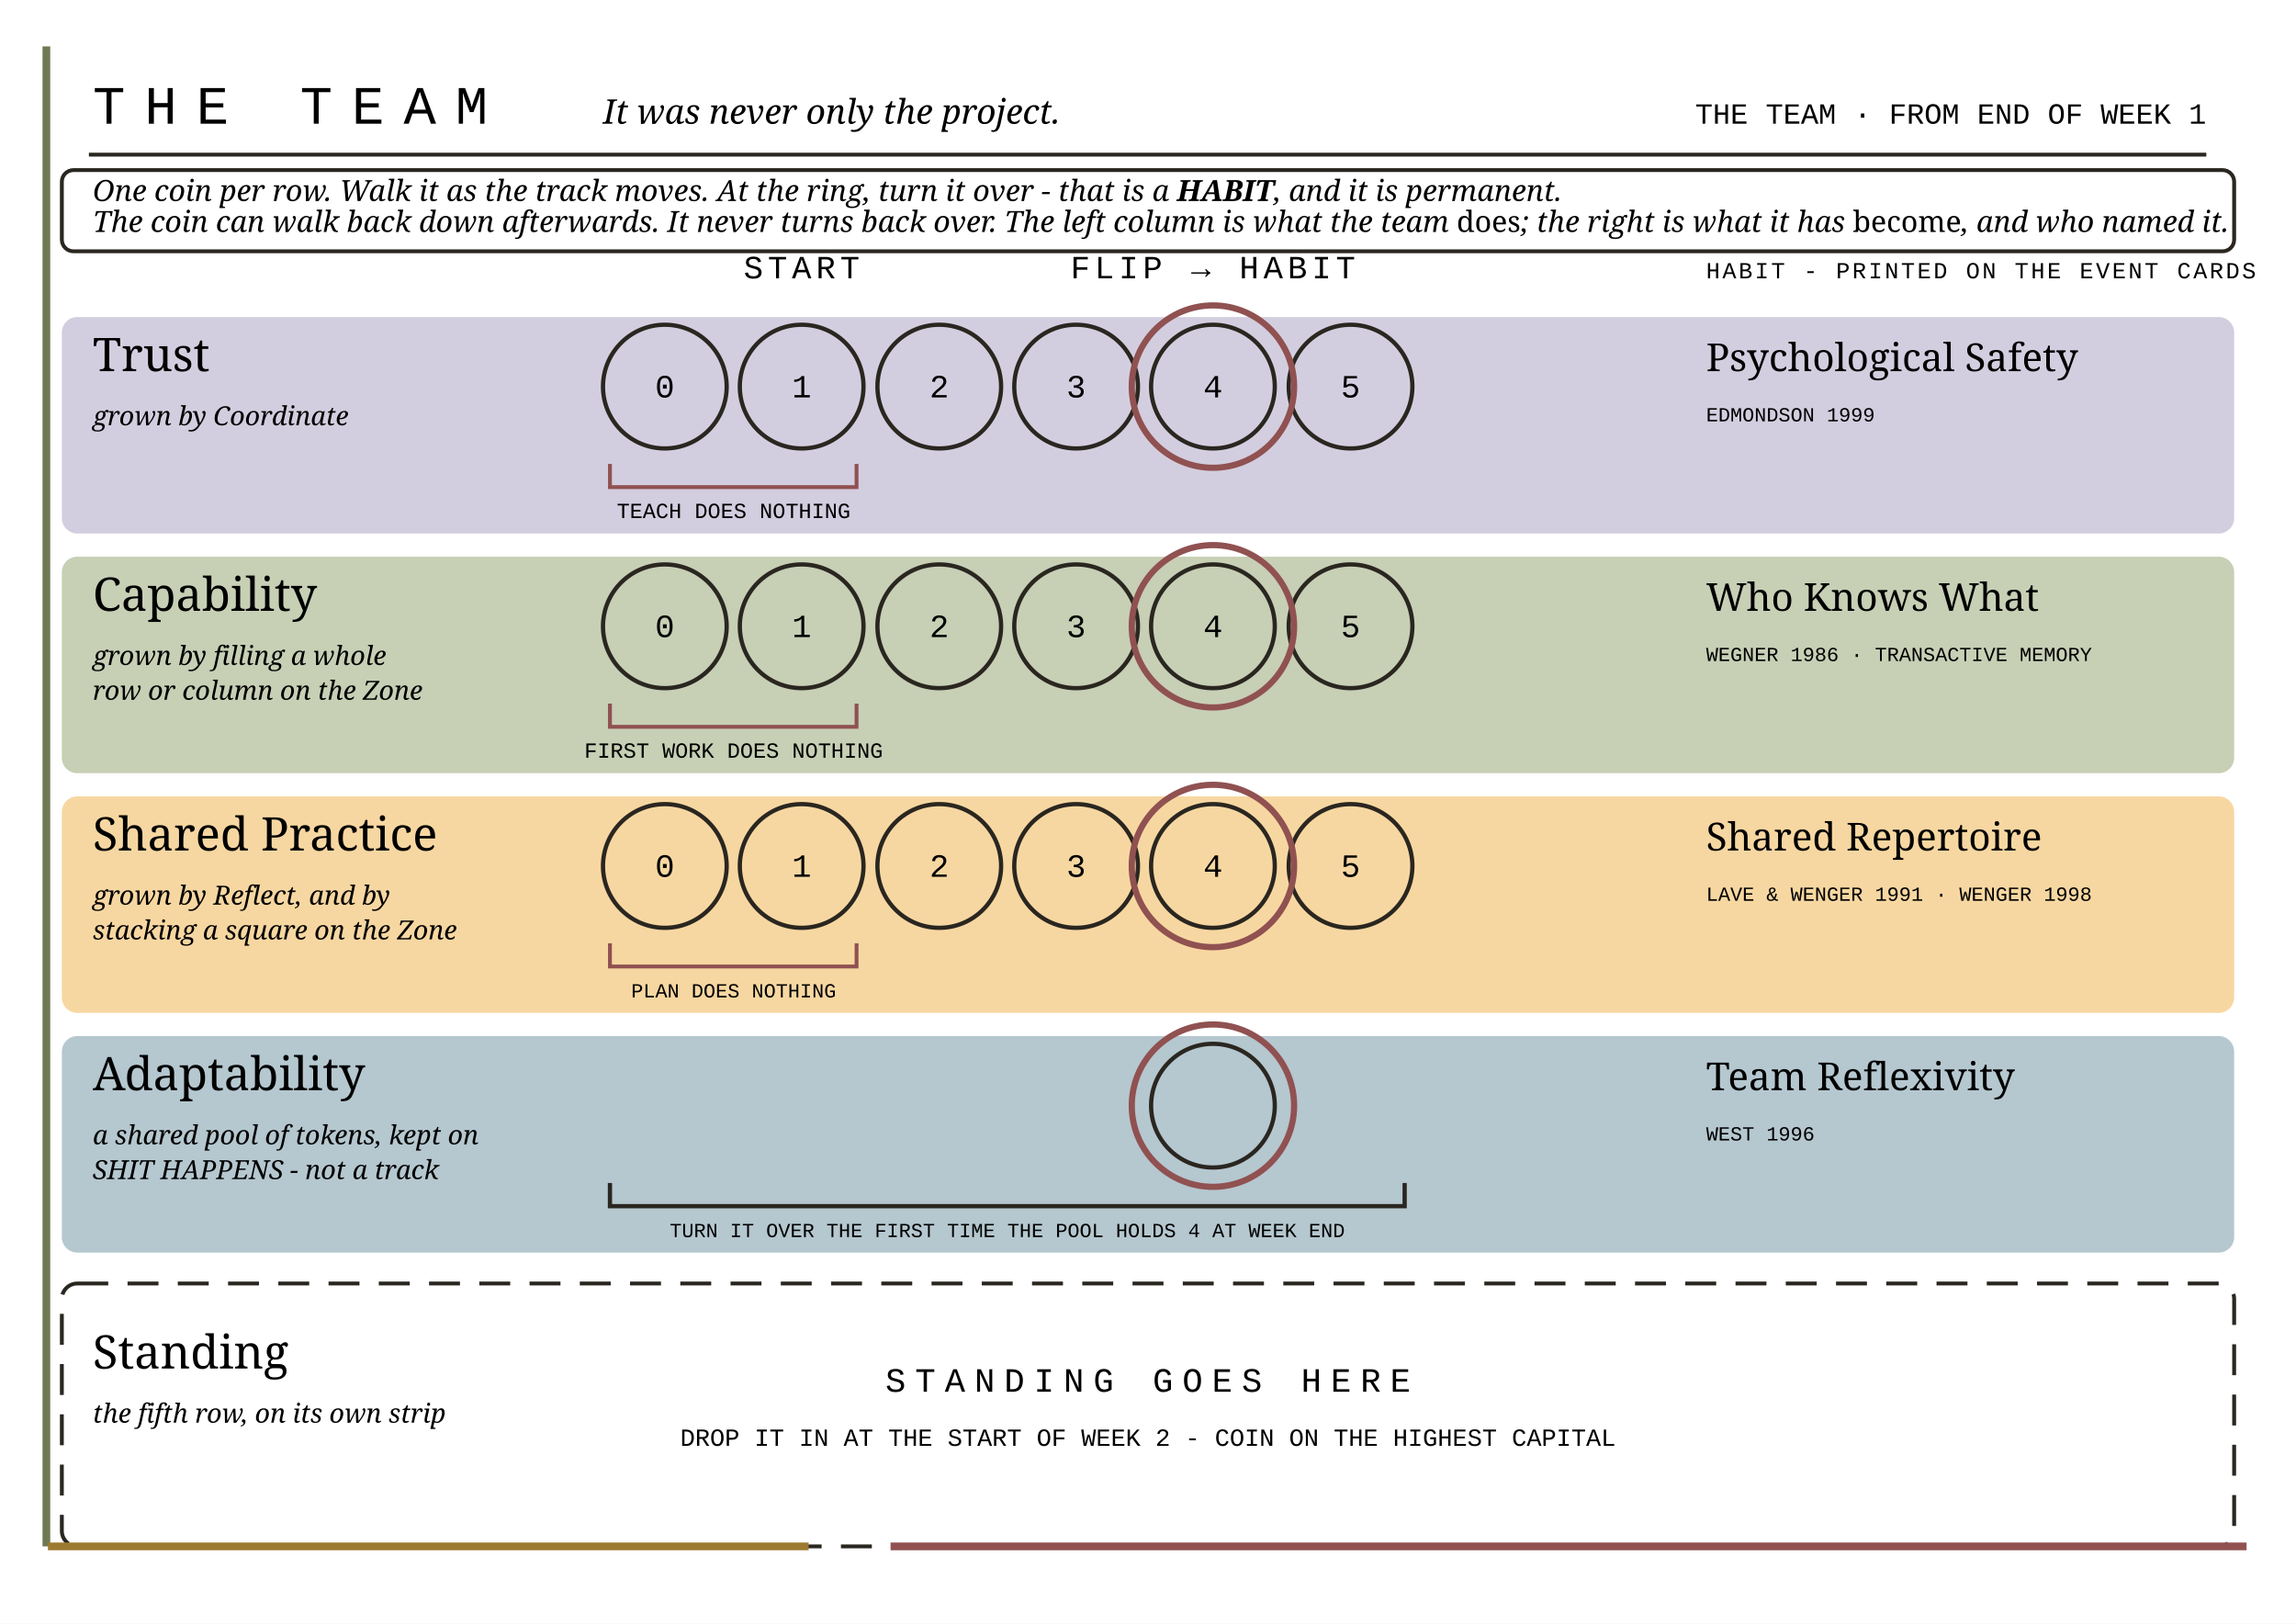
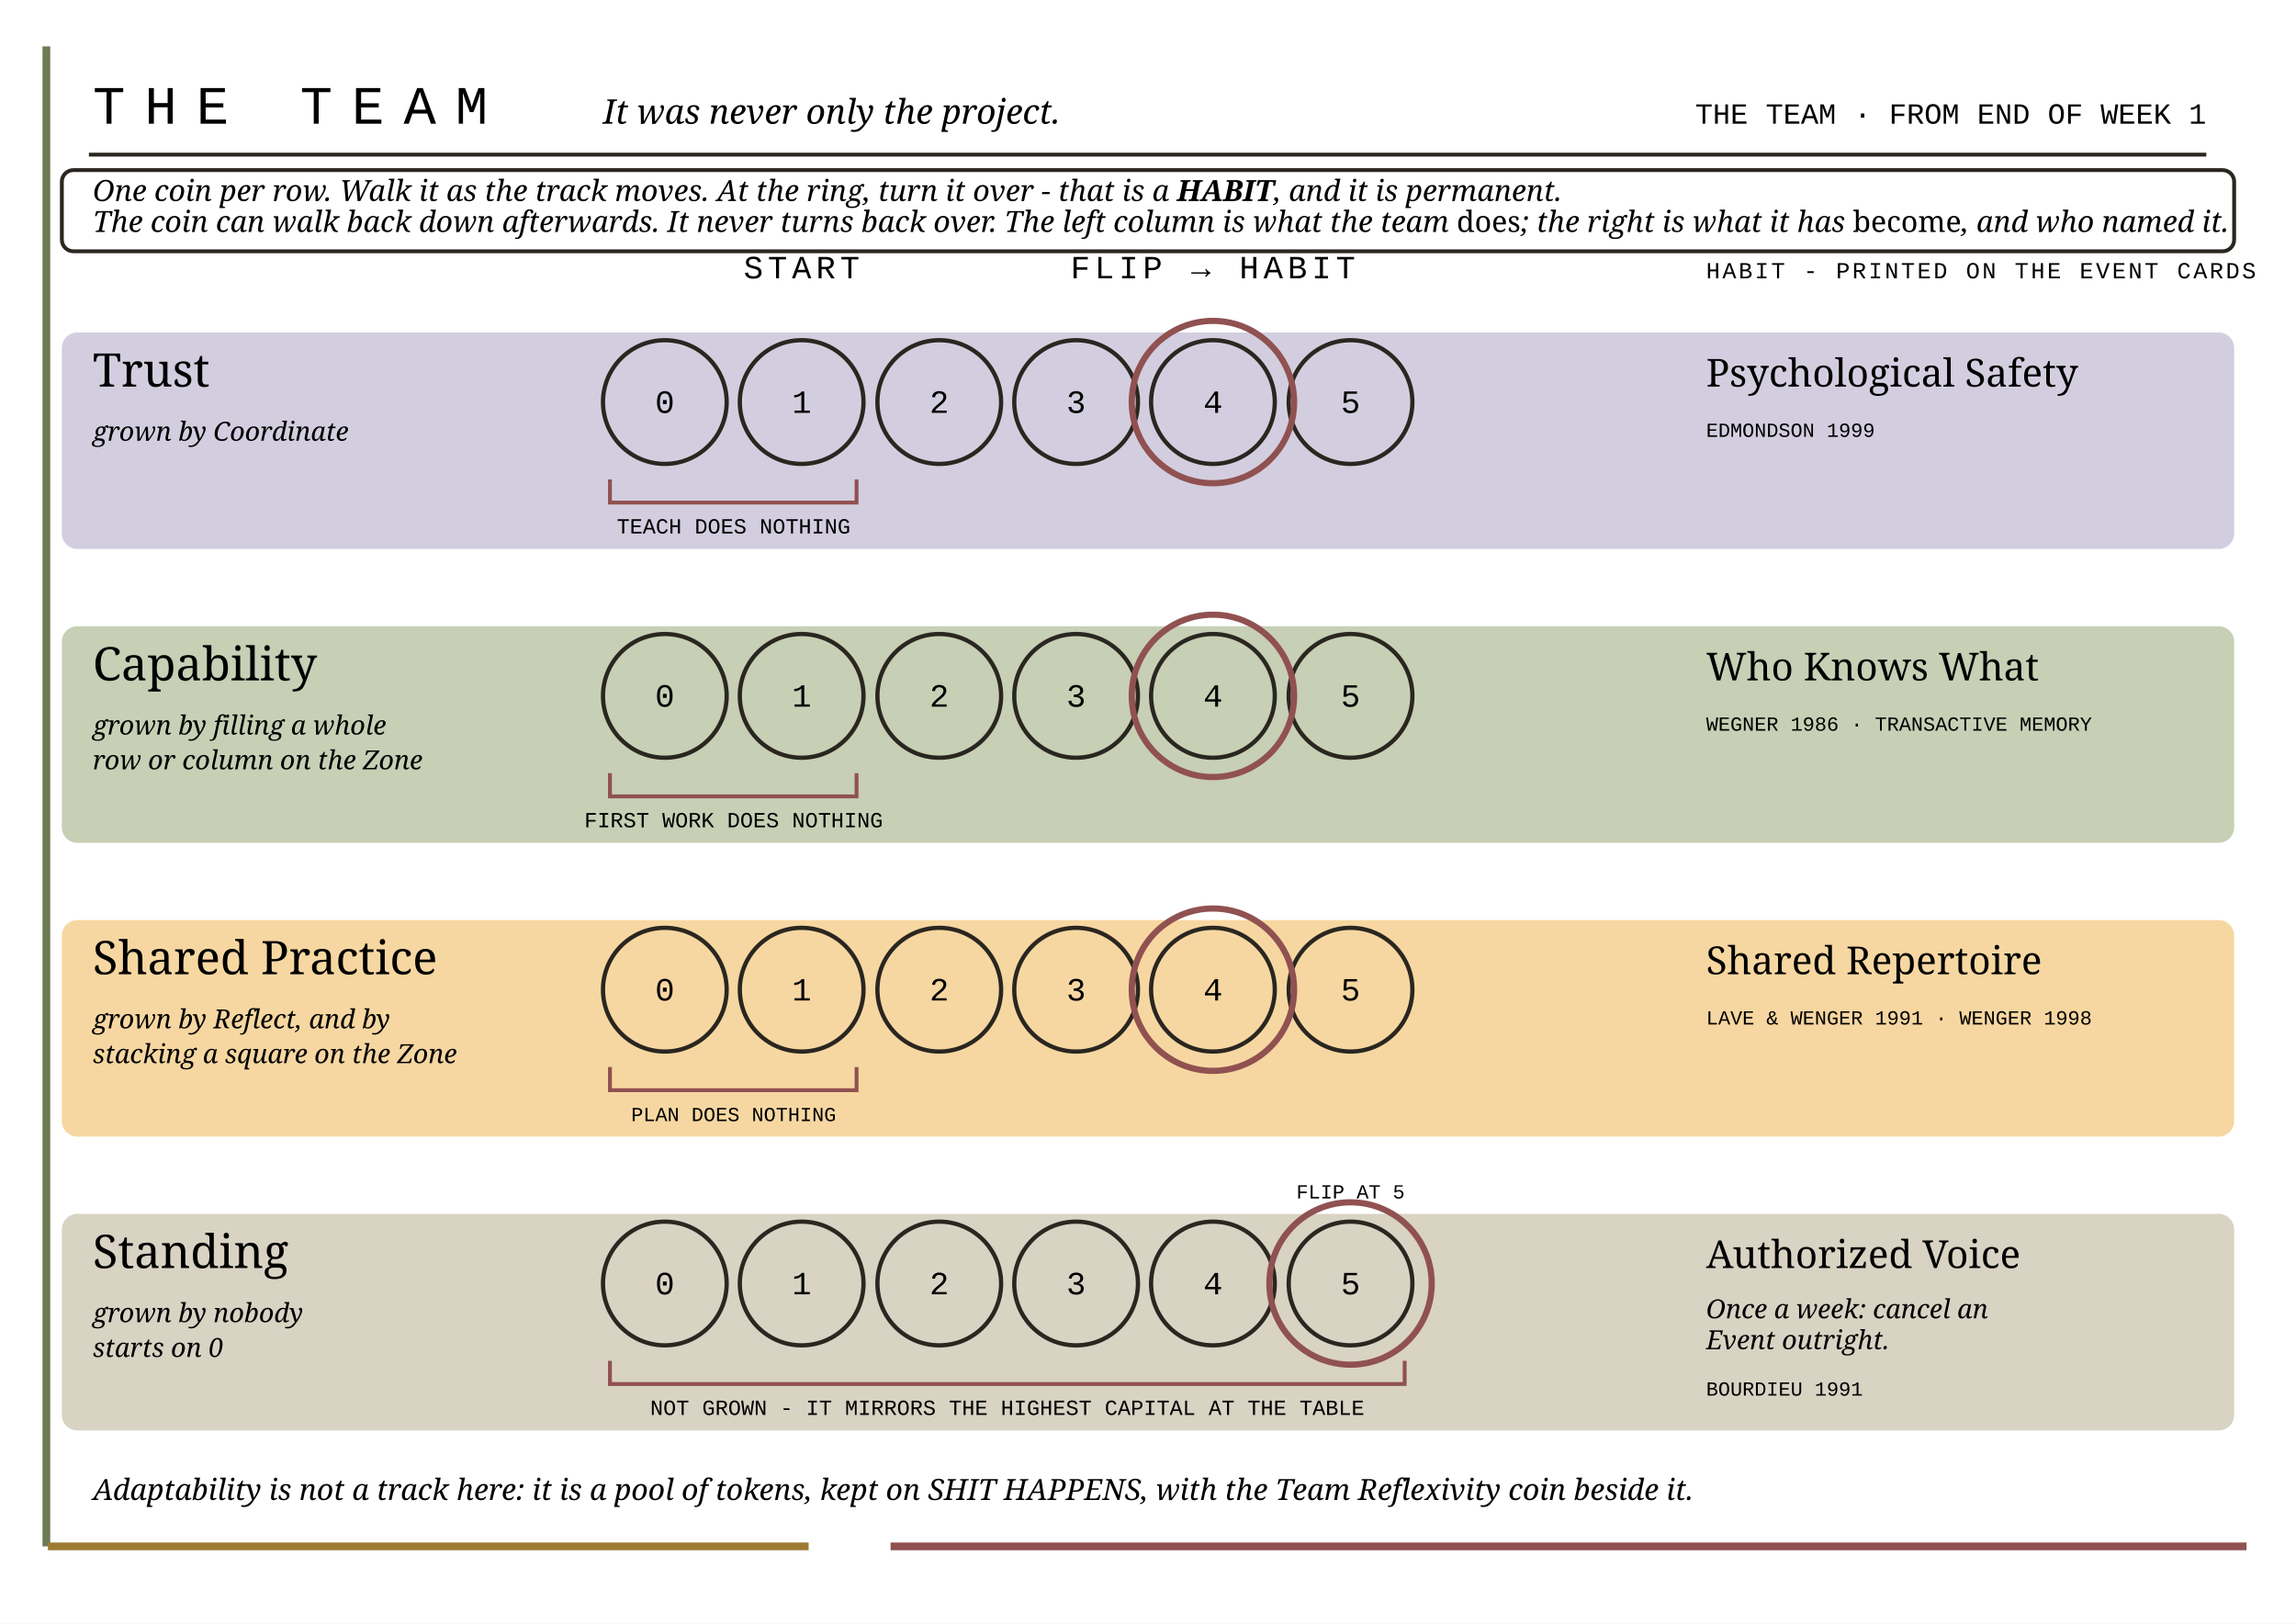
<svg xmlns="http://www.w3.org/2000/svg" width="297mm" height="210mm" viewBox="0 0 297 210">
  <style>
  .s { font-family:"EB Garamond",Garamond,Georgia,serif; fill:#000000; }
  .m { font-family:"IBM Plex Mono","Courier New",monospace; fill:#000000; }
  .r { stroke:#2A2620; stroke-width:.5; fill:none; }
  .w { fill:none; stroke:#2A2620; stroke-width:.55; }
  .q { fill:#000000; }
  .band { stroke:none; }
</style>
  <rect width="297" height="210" fill="#FFFFFF" />
  <text x="12" y="16" class="m" font-size="7" letter-spacing="2.5">THE TEAM</text>
  <text x="78" y="16" class="s" font-size="4.4" font-style="italic">It was never only the project.</text>
  <text x="285.4" y="16" class="m q" font-size="3.8" text-anchor="end">THE TEAM · FROM END OF WEEK 1</text>
  <line x1="11.5" y1="20" x2="285.4" y2="20" class="r" />
  <rect x="8" y="22" width="281" height="10.5" rx="1.5" class="r" />
  <text x="12" y="26" class="s" font-size="3.8" font-style="italic">One coin per row. Walk it as the track moves. At the ring, turn it over - that is a <tspan font-weight="bold">HABIT</tspan>, and it is permanent.</text>
  <text x="12" y="30" class="s" font-size="3.8" font-style="italic">The coin can walk back down afterwards. It never turns back over. The left column is what the team <tspan font-style="normal">does</tspan>; the right is what it has <tspan font-style="normal">become</tspan>, and who named it.</text>
  <text x="103.7" y="36" class="m" font-size="4.2" text-anchor="middle" letter-spacing=".6">START</text>
  <text x="156.9" y="36" class="m" font-size="4.2" text-anchor="middle" letter-spacing=".6">FLIP → HABIT</text>
  <text x="220.7" y="36" class="m" font-size="3" letter-spacing=".3">HABIT - PRINTED ON THE EVENT CARDS</text>
-   <g id="trust" transform="translate(0,-4)">
+   <g id="trust" transform="translate(0,-2)">
    <rect x="8" y="45" width="281" height="28" rx="2" class="band" fill="#D3CEDF" />
    <text x="12" y="52" class="s" font-size="6">Trust</text>
    <text x="12" y="59" class="s" font-size="3.4" font-style="italic">grown by Coordinate</text>
    <g class="w">
      <circle cx="86" cy="54" r="8" />
      <circle cx="103.7" cy="54" r="8" />
      <circle cx="121.5" cy="54" r="8" />
      <circle cx="139.2" cy="54" r="8" />
      <circle cx="156.9" cy="54" r="8" />
      <circle cx="174.7" cy="54" r="8" />
    </g>
    <g class="m q" font-size="4.2" text-anchor="middle">
      <text x="86" y="55.4">0</text>
      <text x="103.7" y="55.4">1</text>
      <text x="121.5" y="55.4">2</text>
      <text x="139.2" y="55.4">3</text>
      <text x="156.9" y="55.4">4</text>
      <text x="174.7" y="55.4">5</text>
    </g>
    <circle cx="156.9" cy="54" r="10.5" class="w" style="stroke:#905151;stroke-width:.8" />
    <path d="M78.9,64 L78.9,67 L110.8,67 L110.8,64" class="w" style="stroke:#905151;stroke-width:.5" />
    <text x="94.9" y="71" class="m" font-size="2.8" text-anchor="middle">TEACH DOES NOTHING</text>
    <text x="220.7" y="52" class="s" font-size="5">Psychological Safety</text>
    <text x="220.7" y="58.5" class="m q" font-size="2.6">EDMONDSON 1999</text>
  </g>
-   <g id="capability" transform="translate(0,-3)">
+   <g id="capability" transform="translate(0,6)">
    <rect x="8" y="75" width="281" height="28" rx="2" class="band" fill="#C7CFB5" />
    <text x="12" y="82" class="s" font-size="6">Capability</text>
    <text x="12" y="89" class="s" font-size="3.4" font-style="italic">grown by filling a whole</text>
    <text x="12" y="93.5" class="s" font-size="3.4" font-style="italic">row or column on the Zone</text>
    <g class="w">
      <circle cx="86" cy="84" r="8" />
      <circle cx="103.7" cy="84" r="8" />
      <circle cx="121.5" cy="84" r="8" />
      <circle cx="139.2" cy="84" r="8" />
      <circle cx="156.9" cy="84" r="8" />
      <circle cx="174.7" cy="84" r="8" />
    </g>
    <g class="m q" font-size="4.2" text-anchor="middle">
      <text x="86" y="85.4">0</text>
      <text x="103.7" y="85.4">1</text>
      <text x="121.5" y="85.4">2</text>
      <text x="139.2" y="85.4">3</text>
      <text x="156.9" y="85.4">4</text>
      <text x="174.7" y="85.4">5</text>
    </g>
    <circle cx="156.9" cy="84" r="10.5" class="w" style="stroke:#905151;stroke-width:.8" />
    <path d="M78.9,94 L78.9,97 L110.8,97 L110.8,94" class="w" style="stroke:#905151;stroke-width:.5" />
    <text x="94.9" y="101" class="m" font-size="2.8" text-anchor="middle">FIRST WORK DOES NOTHING</text>
    <text x="220.7" y="82" class="s" font-size="5">Who Knows What</text>
    <text x="220.7" y="88.5" class="m q" font-size="2.6">WEGNER 1986 · TRANSACTIVE MEMORY</text>
  </g>
-   <g id="shared-practice" transform="translate(0,-2)">
+   <g id="shared-practice" transform="translate(0,14)">
    <rect x="8" y="105" width="281" height="28" rx="2" class="band" fill="#F7D7A1" />
    <text x="12" y="112" class="s" font-size="6">Shared Practice</text>
    <text x="12" y="119" class="s" font-size="3.4" font-style="italic">grown by Reflect, and by</text>
    <text x="12" y="123.5" class="s" font-size="3.4" font-style="italic">stacking a square on the Zone</text>
    <g class="w">
      <circle cx="86" cy="114" r="8" />
      <circle cx="103.7" cy="114" r="8" />
      <circle cx="121.5" cy="114" r="8" />
      <circle cx="139.2" cy="114" r="8" />
      <circle cx="156.9" cy="114" r="8" />
      <circle cx="174.7" cy="114" r="8" />
    </g>
    <g class="m q" font-size="4.2" text-anchor="middle">
      <text x="86" y="115.4">0</text>
      <text x="103.7" y="115.4">1</text>
      <text x="121.5" y="115.4">2</text>
      <text x="139.2" y="115.4">3</text>
      <text x="156.9" y="115.4">4</text>
      <text x="174.7" y="115.4">5</text>
    </g>
    <circle cx="156.9" cy="114" r="10.5" class="w" style="stroke:#905151;stroke-width:.8" />
    <path d="M78.9,124 L78.9,127 L110.8,127 L110.8,124" class="w" style="stroke:#905151;stroke-width:.5" />
    <text x="94.9" y="131" class="m" font-size="2.6" text-anchor="middle">PLAN DOES NOTHING</text>
    <text x="220.7" y="112" class="s" font-size="5">Shared Repertoire</text>
    <text x="220.7" y="118.5" class="m q" font-size="2.6">LAVE &amp; WENGER 1991 · WENGER 1998</text>
  </g>
-   <g id="adaptability" transform="translate(0,-1)">
-     <rect x="8" y="135" width="281" height="28" rx="2" class="band" fill="#B5C7CF" />
-     <text x="12" y="142" class="s" font-size="6">Adaptability</text>
-     <text x="12" y="149" class="s" font-size="3.4" font-style="italic">a shared pool of tokens, kept on</text>
-     <text x="12" y="153.5" class="s" font-style="italic" font-size="3.4">SHIT HAPPENS - not a track</text>
-     <circle cx="156.9" cy="144" r="8" class="w" />
-     <circle cx="156.9" cy="144" r="10.5" class="w" style="stroke:#905151;stroke-width:.8" />
-     <path d="M78.9,154 L78.9,157 L181.7,157 L181.7,154" class="w" stroke-width=".5" />
-     <text x="130.3" y="161" class="m" font-size="2.6" text-anchor="middle">TURN IT OVER THE FIRST TIME THE POOL HOLDS 4 AT WEEK END</text>
-     <text x="220.7" y="142" class="s" font-size="5">Team Reflexivity</text>
-     <text x="220.7" y="148.5" class="m q" font-size="2.6">WEST 1996</text>
+   <g id="standing">
+     <rect x="8" y="157" width="281" height="28" rx="2" class="band" fill="#D9D3C4" />
+     <text x="12" y="164" class="s" font-size="6">Standing</text>
+     <text x="12" y="171" class="s" font-size="3.4" font-style="italic">grown by nobody</text>
+     <text x="12" y="175.5" class="s" font-size="3.4" font-style="italic">starts on 0</text>
+     <g class="w">
+       <circle cx="86" cy="166" r="8" />
+       <circle cx="103.7" cy="166" r="8" />
+       <circle cx="121.5" cy="166" r="8" />
+       <circle cx="139.2" cy="166" r="8" />
+       <circle cx="156.9" cy="166" r="8" />
+       <circle cx="174.7" cy="166" r="8" />
+     </g>
+     <g class="m q" font-size="4.2" text-anchor="middle">
+       <text x="86" y="167.4">0</text>
+       <text x="103.7" y="167.4">1</text>
+       <text x="121.5" y="167.4">2</text>
+       <text x="139.2" y="167.4">3</text>
+       <text x="156.9" y="167.4">4</text>
+       <text x="174.7" y="167.4">5</text>
+     </g>
+     <circle cx="174.7" cy="166" r="10.5" class="w" style="stroke:#905151;stroke-width:.8" />
+     <path d="M78.9,176 L78.9,179 L181.7,179 L181.7,176" class="w" style="stroke:#905151;stroke-width:.5" />
+     <text x="130.3" y="183" class="m" font-size="2.8" text-anchor="middle">NOT GROWN - IT MIRRORS THE HIGHEST CAPITAL AT THE TABLE</text>
+     <text x="220.7" y="164" class="s" font-size="5">Authorized Voice</text>
+     <text x="220.7" y="170.5" class="s" font-size="3.4" font-style="italic">Once a week: cancel an</text>
+     <text x="220.7" y="174.5" class="s" font-size="3.4" font-style="italic">Event outright.</text>
+     <text x="220.7" y="180.5" class="m q" font-size="2.6">BOURDIEU 1991</text>
  </g>
-   <g id="standing-slot">
-     <rect x="8" y="166" width="281" height="34" rx="2" fill="#F5CE89" class="r" stroke-dasharray="4 2.5" />
-     <text x="12" y="177" class="s" font-size="6">Standing</text>
-     <text x="12" y="184" class="s" font-size="3.4" font-style="italic">the fifth row, on its own strip</text>
-     <text x="148.5" y="180" class="m" font-size="4.4" text-anchor="middle" letter-spacing="1.2">STANDING GOES HERE</text>
-     <text x="148.5" y="187" class="m q" font-size="3.2" text-anchor="middle">DROP IT IN AT THE START OF WEEK 2 - COIN ON THE HIGHEST CAPITAL</text>
-   </g>
+   <text x="174.7" y="155" class="m" font-size="2.6" text-anchor="middle">FLIP AT 5</text>
+   <text x="12" y="194" class="s" font-size="3.8" font-style="italic">Adaptability is not a track here: it is a pool of tokens, kept on SHIT HAPPENS, with the Team Reflexivity coin beside it.</text>
  <line x1="6" y1="6" x2="6" y2="200" stroke="#6E7A54" stroke-width="1" />
  <line x1="6.2" y1="200" x2="104.6" y2="200" stroke="#9C7A32" stroke-width="1" />
  <line x1="115.2" y1="200" x2="290.6" y2="200" stroke="#905151" stroke-width="1" />
</svg>
